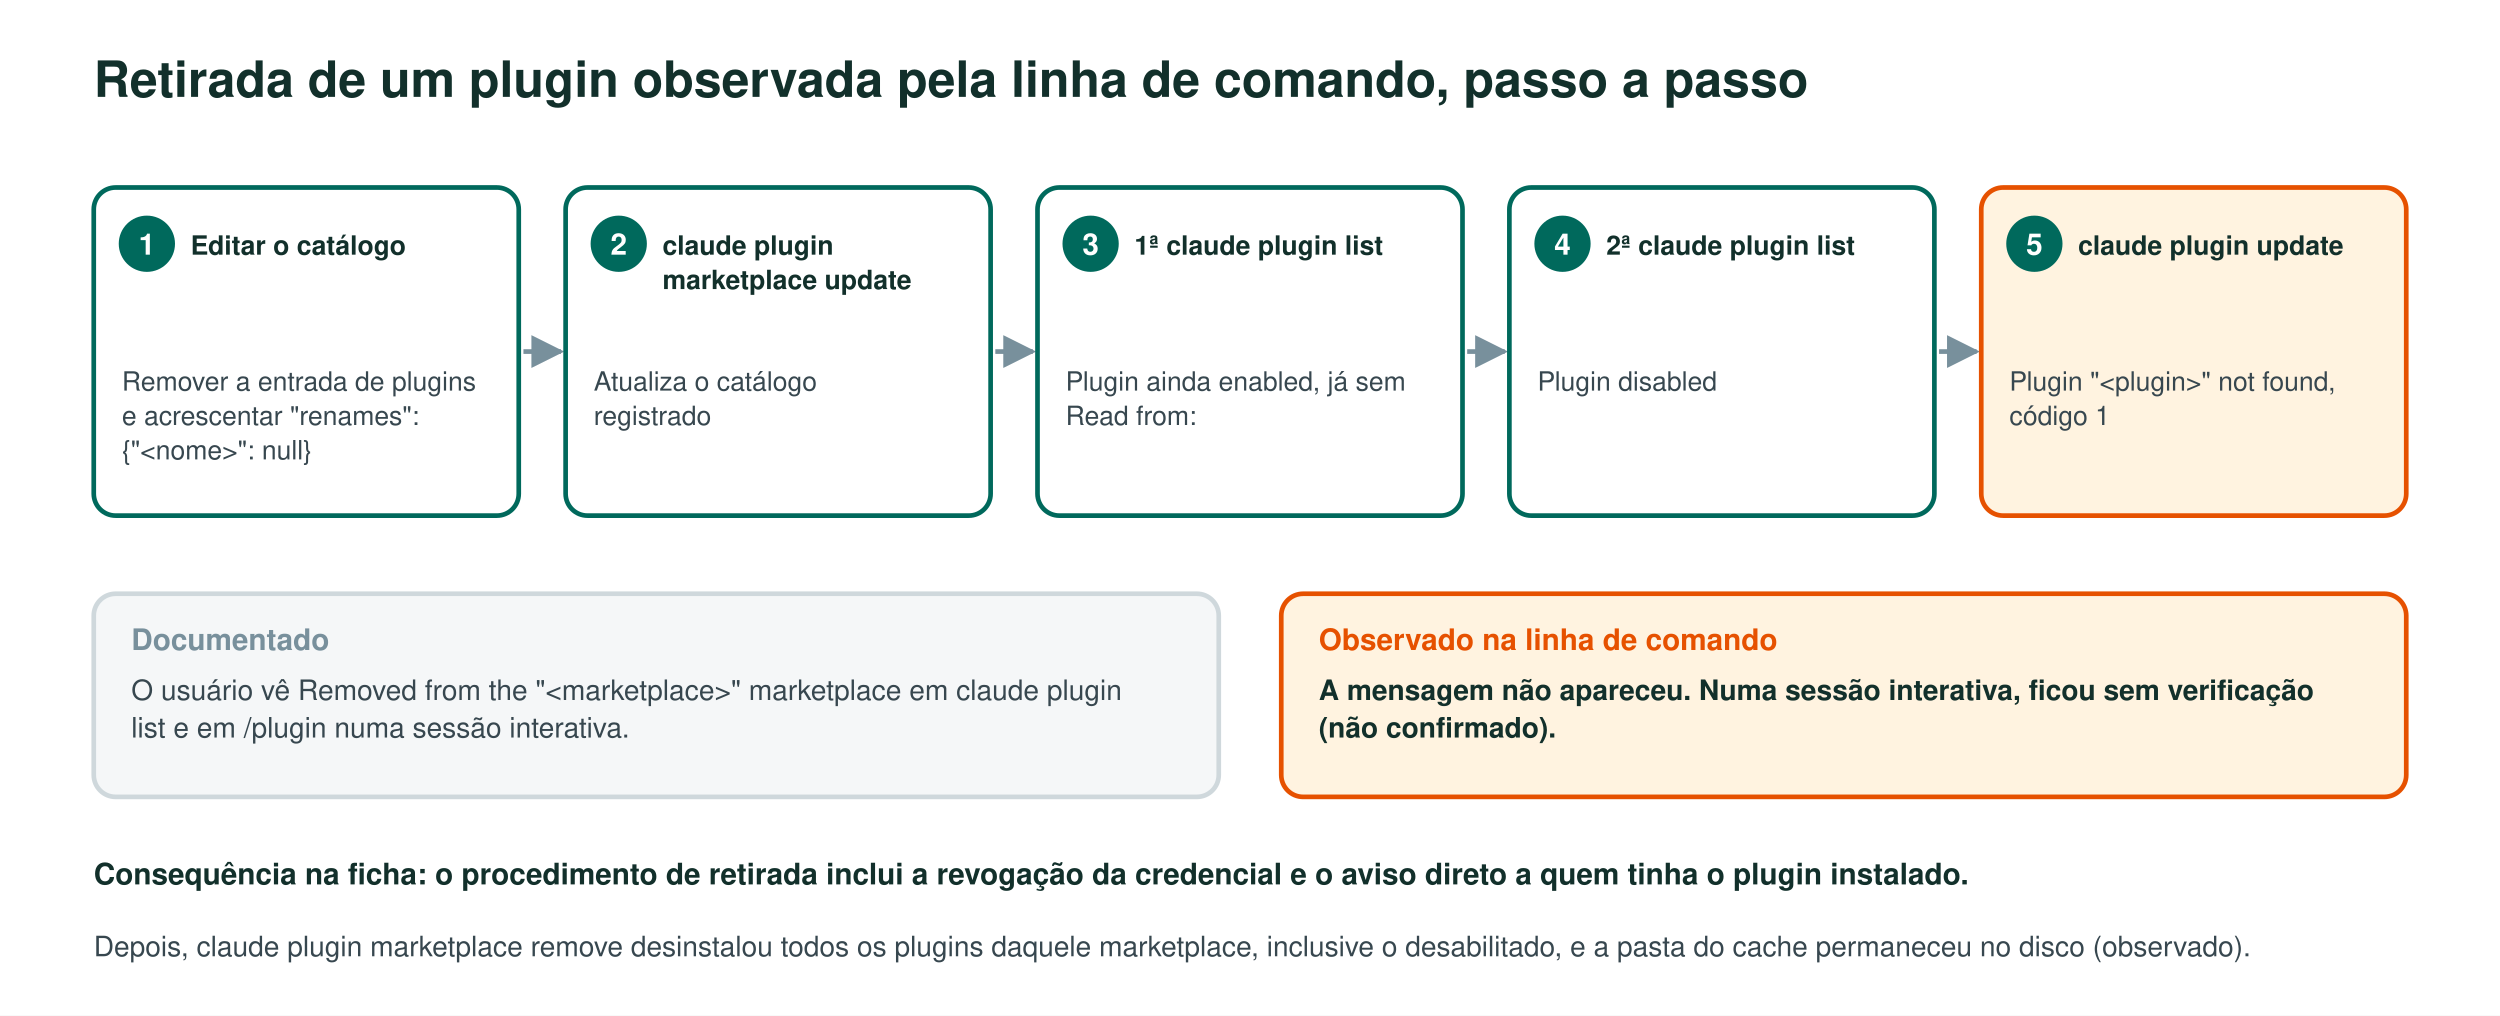
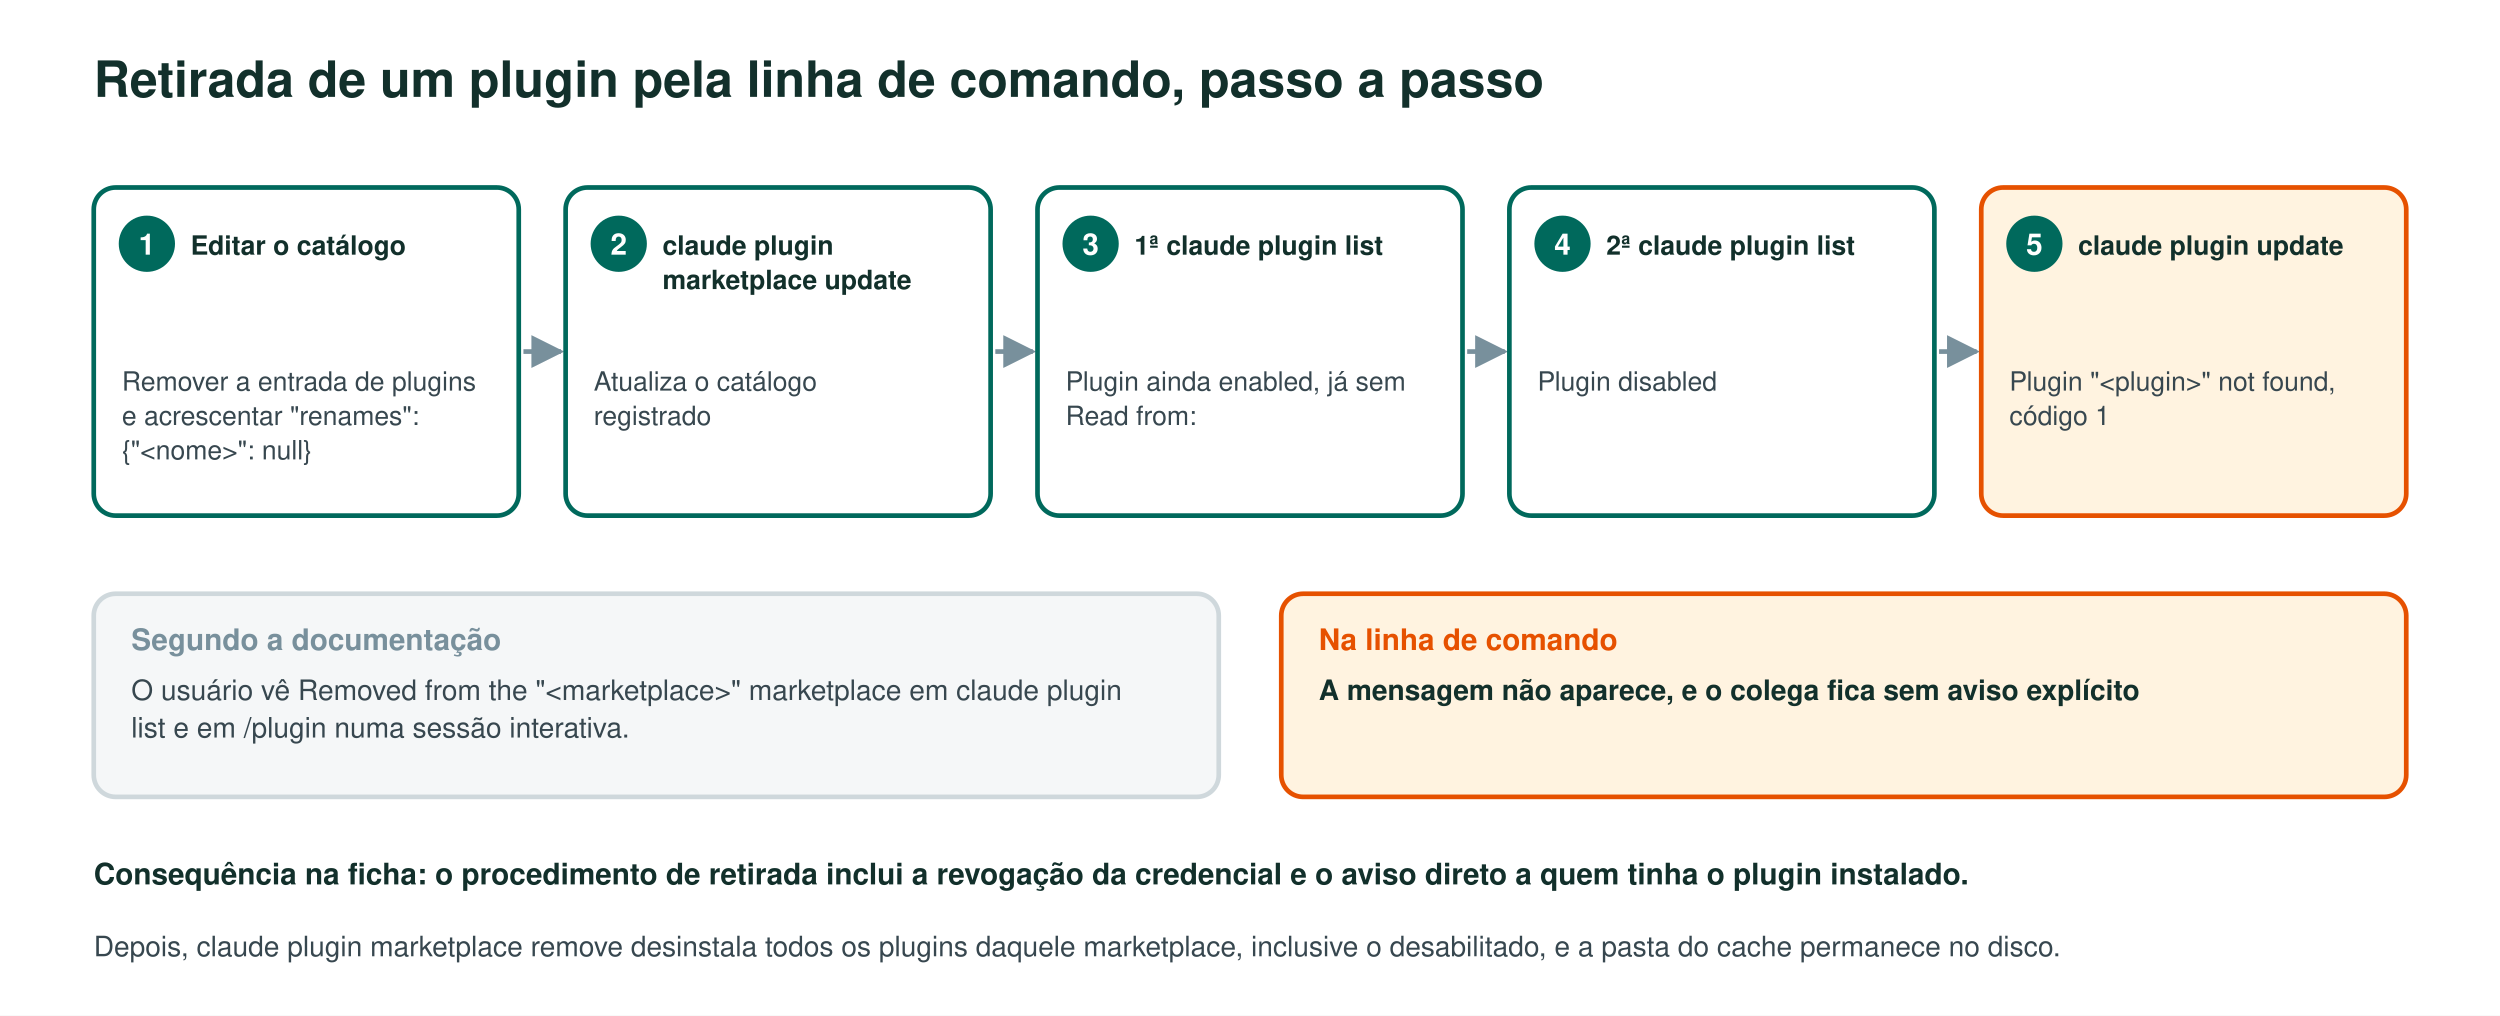
<svg xmlns="http://www.w3.org/2000/svg" viewBox="0 0 1600 650" font-family="Helvetica, Arial, sans-serif">
  <defs>
    <marker id="sv" viewBox="0 0 10 10" refX="9" refY="5" markerWidth="7" markerHeight="7" orient="auto-start-reverse">
      <path d="M0,0 L10,5 L0,10 z" fill="#00695c" />
    </marker>
    <marker id="sl" viewBox="0 0 10 10" refX="9" refY="5" markerWidth="7" markerHeight="7" orient="auto-start-reverse">
      <path d="M0,0 L10,5 L0,10 z" fill="#e65100" />
    </marker>
    <marker id="sn" viewBox="0 0 10 10" refX="9" refY="5" markerWidth="7" markerHeight="7" orient="auto-start-reverse">
      <path d="M0,0 L10,5 L0,10 z" fill="#78909c" />
    </marker>
  </defs>
  <rect width="1600" height="650" fill="#ffffff" />
-   <text x="60" y="62" font-size="32" font-weight="bold" fill="#12302b">Retirada de um plugin observada pela linha de comando, passo a passo</text>
+   <text x="60" y="62" font-size="32" font-weight="bold" fill="#12302b">Retirada de um plugin pela linha de comando, passo a passo</text>
  <rect x="60" y="120" width="272" height="210" rx="14" fill="#ffffff" stroke="#00695c" stroke-width="3" />
  <circle cx="94" cy="156" r="18" fill="#00695c" />
  <text x="94" y="163" font-size="19" font-weight="bold" text-anchor="middle" fill="#ffffff">1</text>
  <text x="122" y="163" font-size="17" font-weight="bold" fill="#12302b">Editar o catálogo</text>
  <text x="78" y="250" font-size="17" fill="#37474f">Remover a entrada de plugins</text>
  <text x="78" y="272" font-size="17" fill="#37474f">e acrescentar "renames":</text>
  <text x="78" y="294" font-size="17" fill="#37474f">{"&lt;nome&gt;": null}</text>
  <line x1="335" y1="225" x2="359" y2="225" stroke="#78909c" stroke-width="3" marker-end="url(#sn)" />
  <rect x="362" y="120" width="272" height="210" rx="14" fill="#ffffff" stroke="#00695c" stroke-width="3" />
  <circle cx="396" cy="156" r="18" fill="#00695c" />
  <text x="396" y="163" font-size="19" font-weight="bold" text-anchor="middle" fill="#ffffff">2</text>
  <text x="424" y="163" font-size="17" font-weight="bold" fill="#12302b">claude plugin</text>
  <text x="424" y="185" font-size="17" font-weight="bold" fill="#12302b">marketplace update</text>
  <text x="380" y="250" font-size="17" fill="#37474f">Atualiza o catálogo</text>
  <text x="380" y="272" font-size="17" fill="#37474f">registrado</text>
  <line x1="637" y1="225" x2="661" y2="225" stroke="#78909c" stroke-width="3" marker-end="url(#sn)" />
  <rect x="664" y="120" width="272" height="210" rx="14" fill="#ffffff" stroke="#00695c" stroke-width="3" />
  <circle cx="698" cy="156" r="18" fill="#00695c" />
  <text x="698" y="163" font-size="19" font-weight="bold" text-anchor="middle" fill="#ffffff">3</text>
  <text x="726" y="163" font-size="17" font-weight="bold" fill="#12302b">1ª claude plugin list</text>
  <text x="682" y="250" font-size="17" fill="#37474f">Plugin ainda enabled, já sem</text>
  <text x="682" y="272" font-size="17" fill="#37474f">Read from:</text>
  <line x1="939" y1="225" x2="963" y2="225" stroke="#78909c" stroke-width="3" marker-end="url(#sn)" />
  <rect x="966" y="120" width="272" height="210" rx="14" fill="#ffffff" stroke="#00695c" stroke-width="3" />
  <circle cx="1000" cy="156" r="18" fill="#00695c" />
  <text x="1000" y="163" font-size="19" font-weight="bold" text-anchor="middle" fill="#ffffff">4</text>
  <text x="1028" y="163" font-size="17" font-weight="bold" fill="#12302b">2ª claude plugin list</text>
  <text x="984" y="250" font-size="17" fill="#37474f">Plugin disabled</text>
  <line x1="1241" y1="225" x2="1265" y2="225" stroke="#78909c" stroke-width="3" marker-end="url(#sn)" />
  <rect x="1268" y="120" width="272" height="210" rx="14" fill="#fff3e0" stroke="#e65100" stroke-width="3" />
  <circle cx="1302" cy="156" r="18" fill="#00695c" />
  <text x="1302" y="163" font-size="19" font-weight="bold" text-anchor="middle" fill="#ffffff">5</text>
  <text x="1330" y="163" font-size="17" font-weight="bold" fill="#12302b">claude plugin update</text>
  <text x="1286" y="250" font-size="17" fill="#37474f">Plugin "&lt;plugin&gt;" not found,</text>
  <text x="1286" y="272" font-size="17" fill="#37474f">código 1</text>
  <rect x="60" y="380" width="720" height="130" rx="14" fill="#f5f7f8" stroke="#cfd8dc" stroke-width="3" />
-   <text x="84" y="416" font-size="19" font-weight="bold" fill="#78909c">Documentado</text>
+   <text x="84" y="416" font-size="19" font-weight="bold" fill="#78909c">Segundo a documentação</text>
  <text x="84" y="448" font-size="18" fill="#37474f">O usuário vê Removed from the "&lt;marketplace&gt;" marketplace em claude plugin</text>
  <text x="84" y="472" font-size="18" fill="#37474f">list e em /plugin numa sessão interativa.</text>
  <rect x="820" y="380" width="720" height="130" rx="14" fill="#fff3e0" stroke="#e65100" stroke-width="3" />
-   <text x="844" y="416" font-size="19" font-weight="bold" fill="#e65100">Observado na linha de comando</text>
-   <text x="844" y="448" font-size="18" font-weight="bold" fill="#12302b">A mensagem não apareceu. Numa sessão interativa, ficou sem verificação</text>
-   <text x="844" y="472" font-size="18" font-weight="bold" fill="#12302b">(não confirmado).</text>
+   <text x="844" y="416" font-size="19" font-weight="bold" fill="#e65100">Na linha de comando</text>
+   <text x="844" y="448" font-size="18" font-weight="bold" fill="#12302b">A mensagem não aparece, e o colega fica sem aviso explícito</text>
  <text x="60" y="566" font-size="19" font-weight="bold" fill="#12302b">Consequência na ficha: o procedimento de retirada inclui a revogação da credencial e o aviso direto a quem tinha o plugin instalado.</text>
-   <text x="60" y="612" font-size="18" fill="#37474f">Depois, claude plugin marketplace remove desinstalou todos os plugins daquele marketplace, inclusive o desabilitado, e a pasta do cache permaneceu no disco (observado).</text>
+   <text x="60" y="612" font-size="18" fill="#37474f">Depois, claude plugin marketplace remove desinstala todos os plugins daquele marketplace, inclusive o desabilitado, e a pasta do cache permanece no disco.</text>
</svg>
